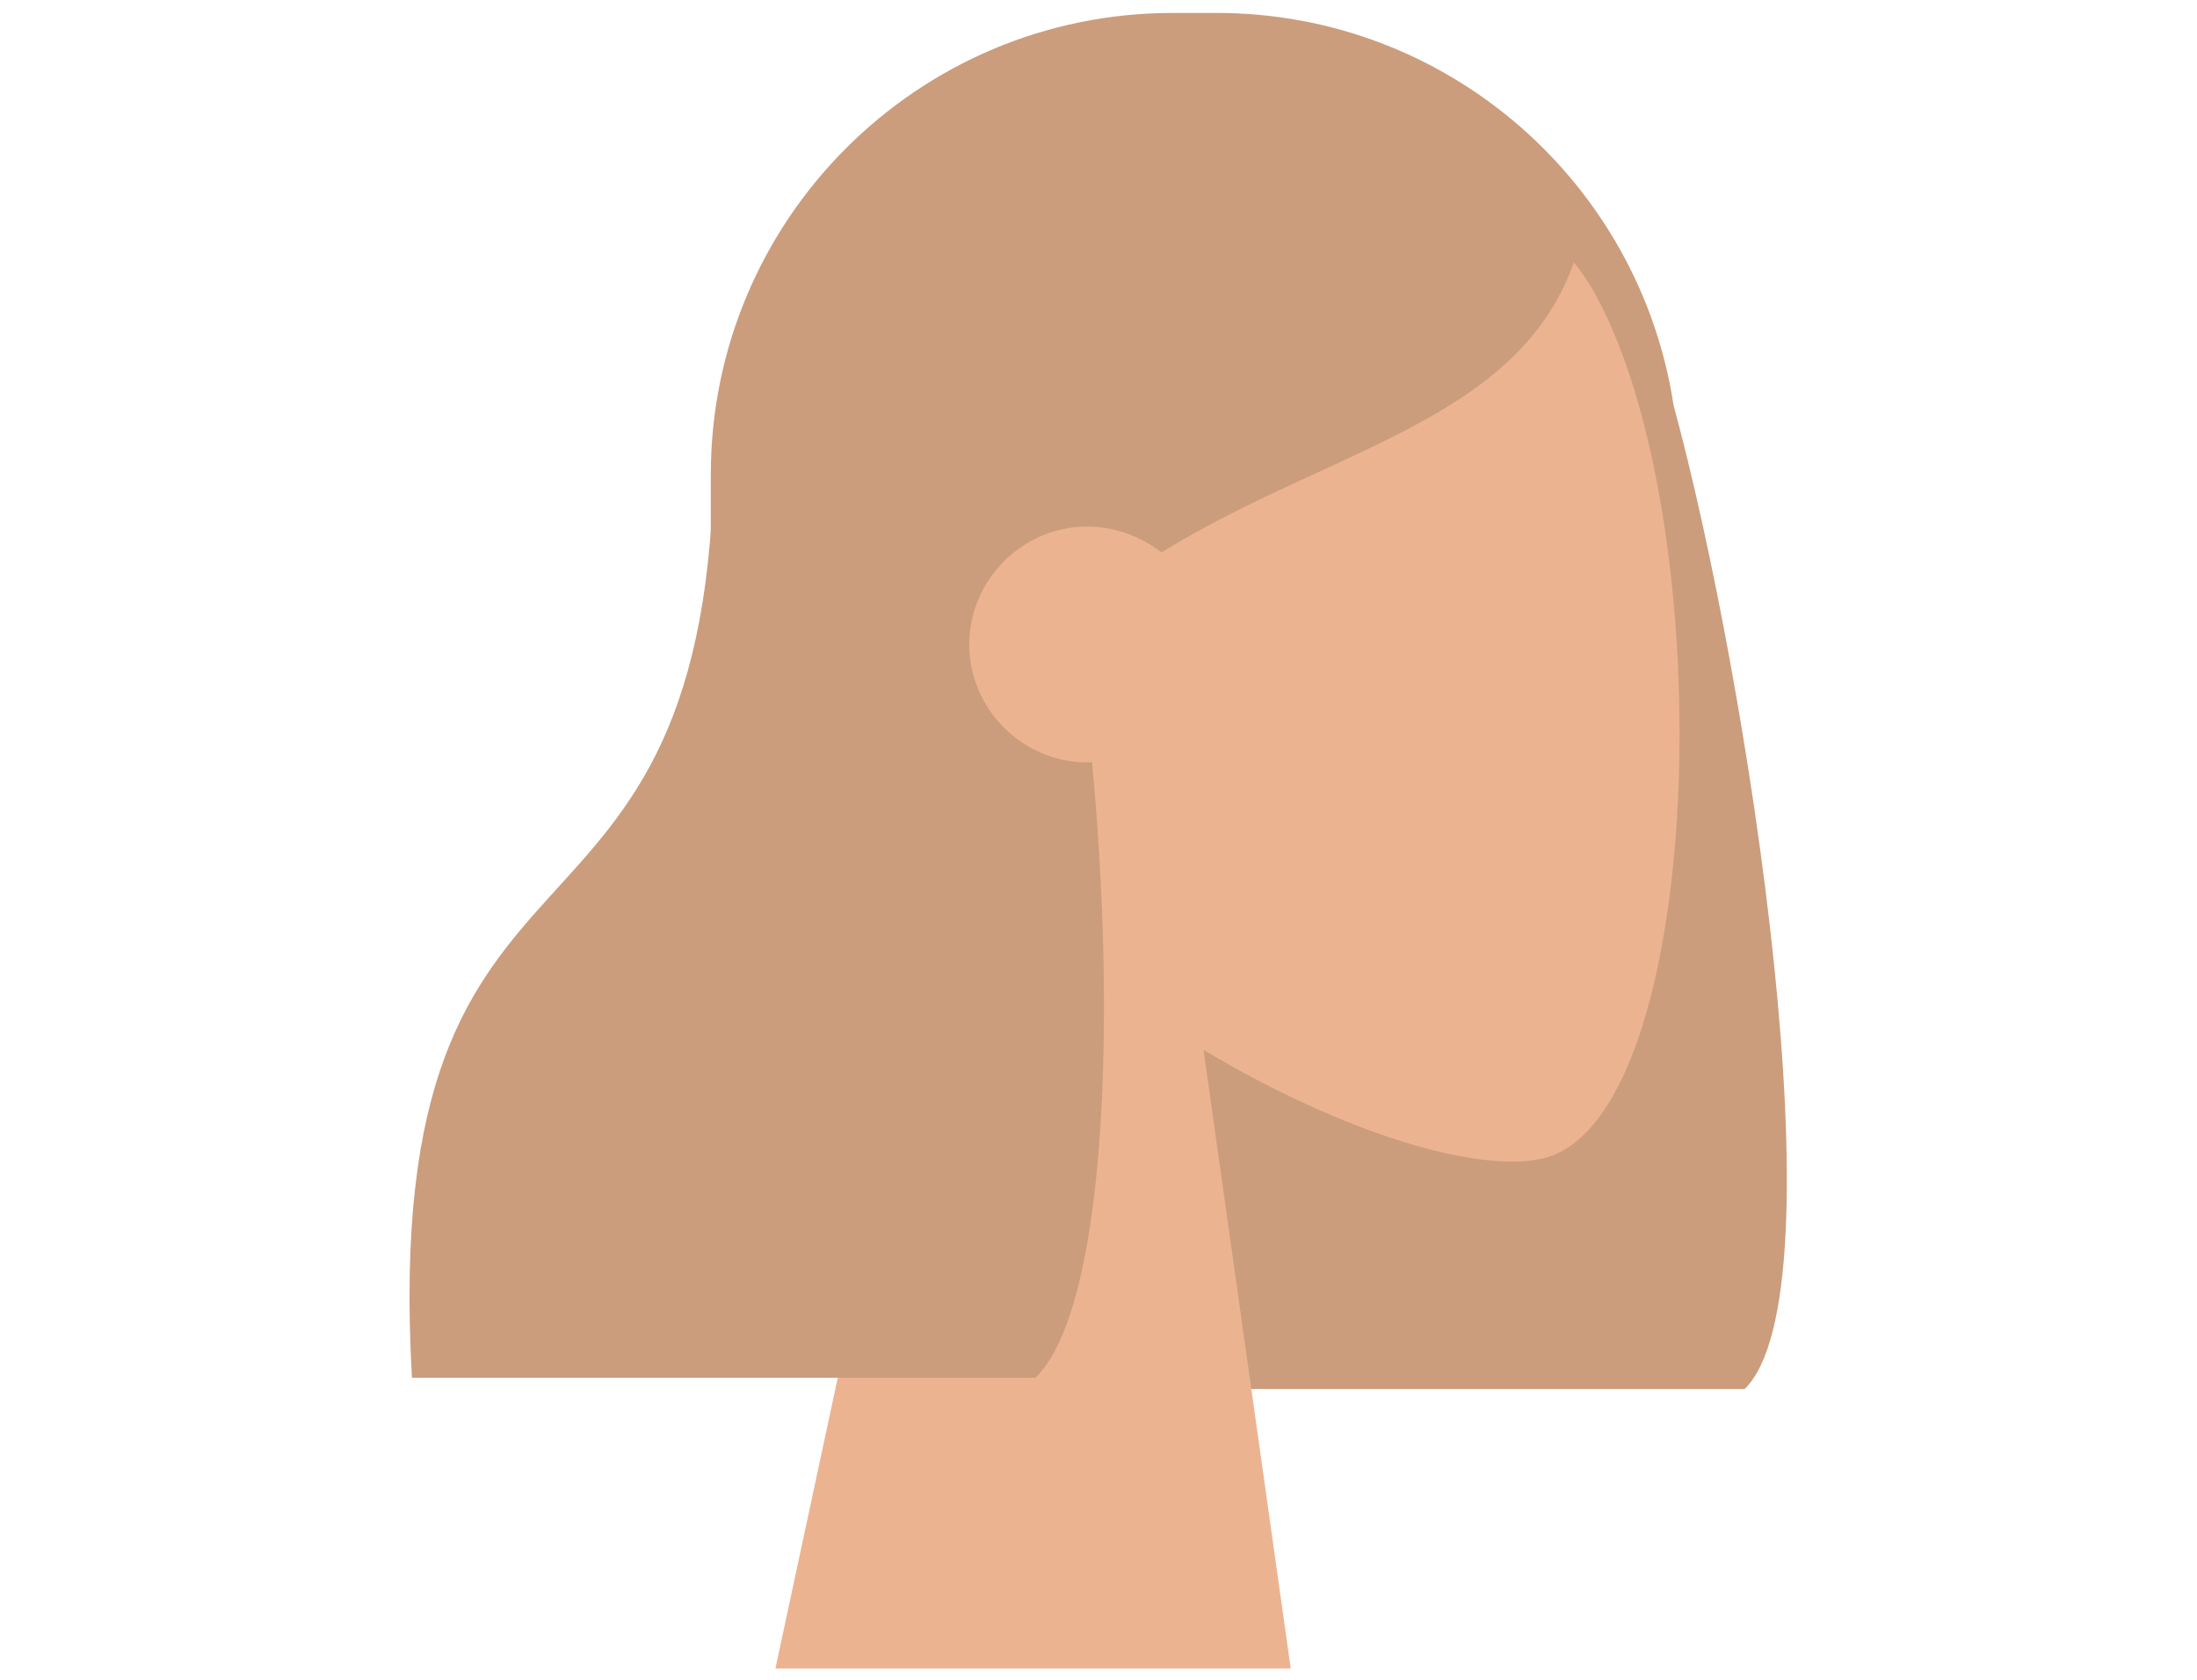
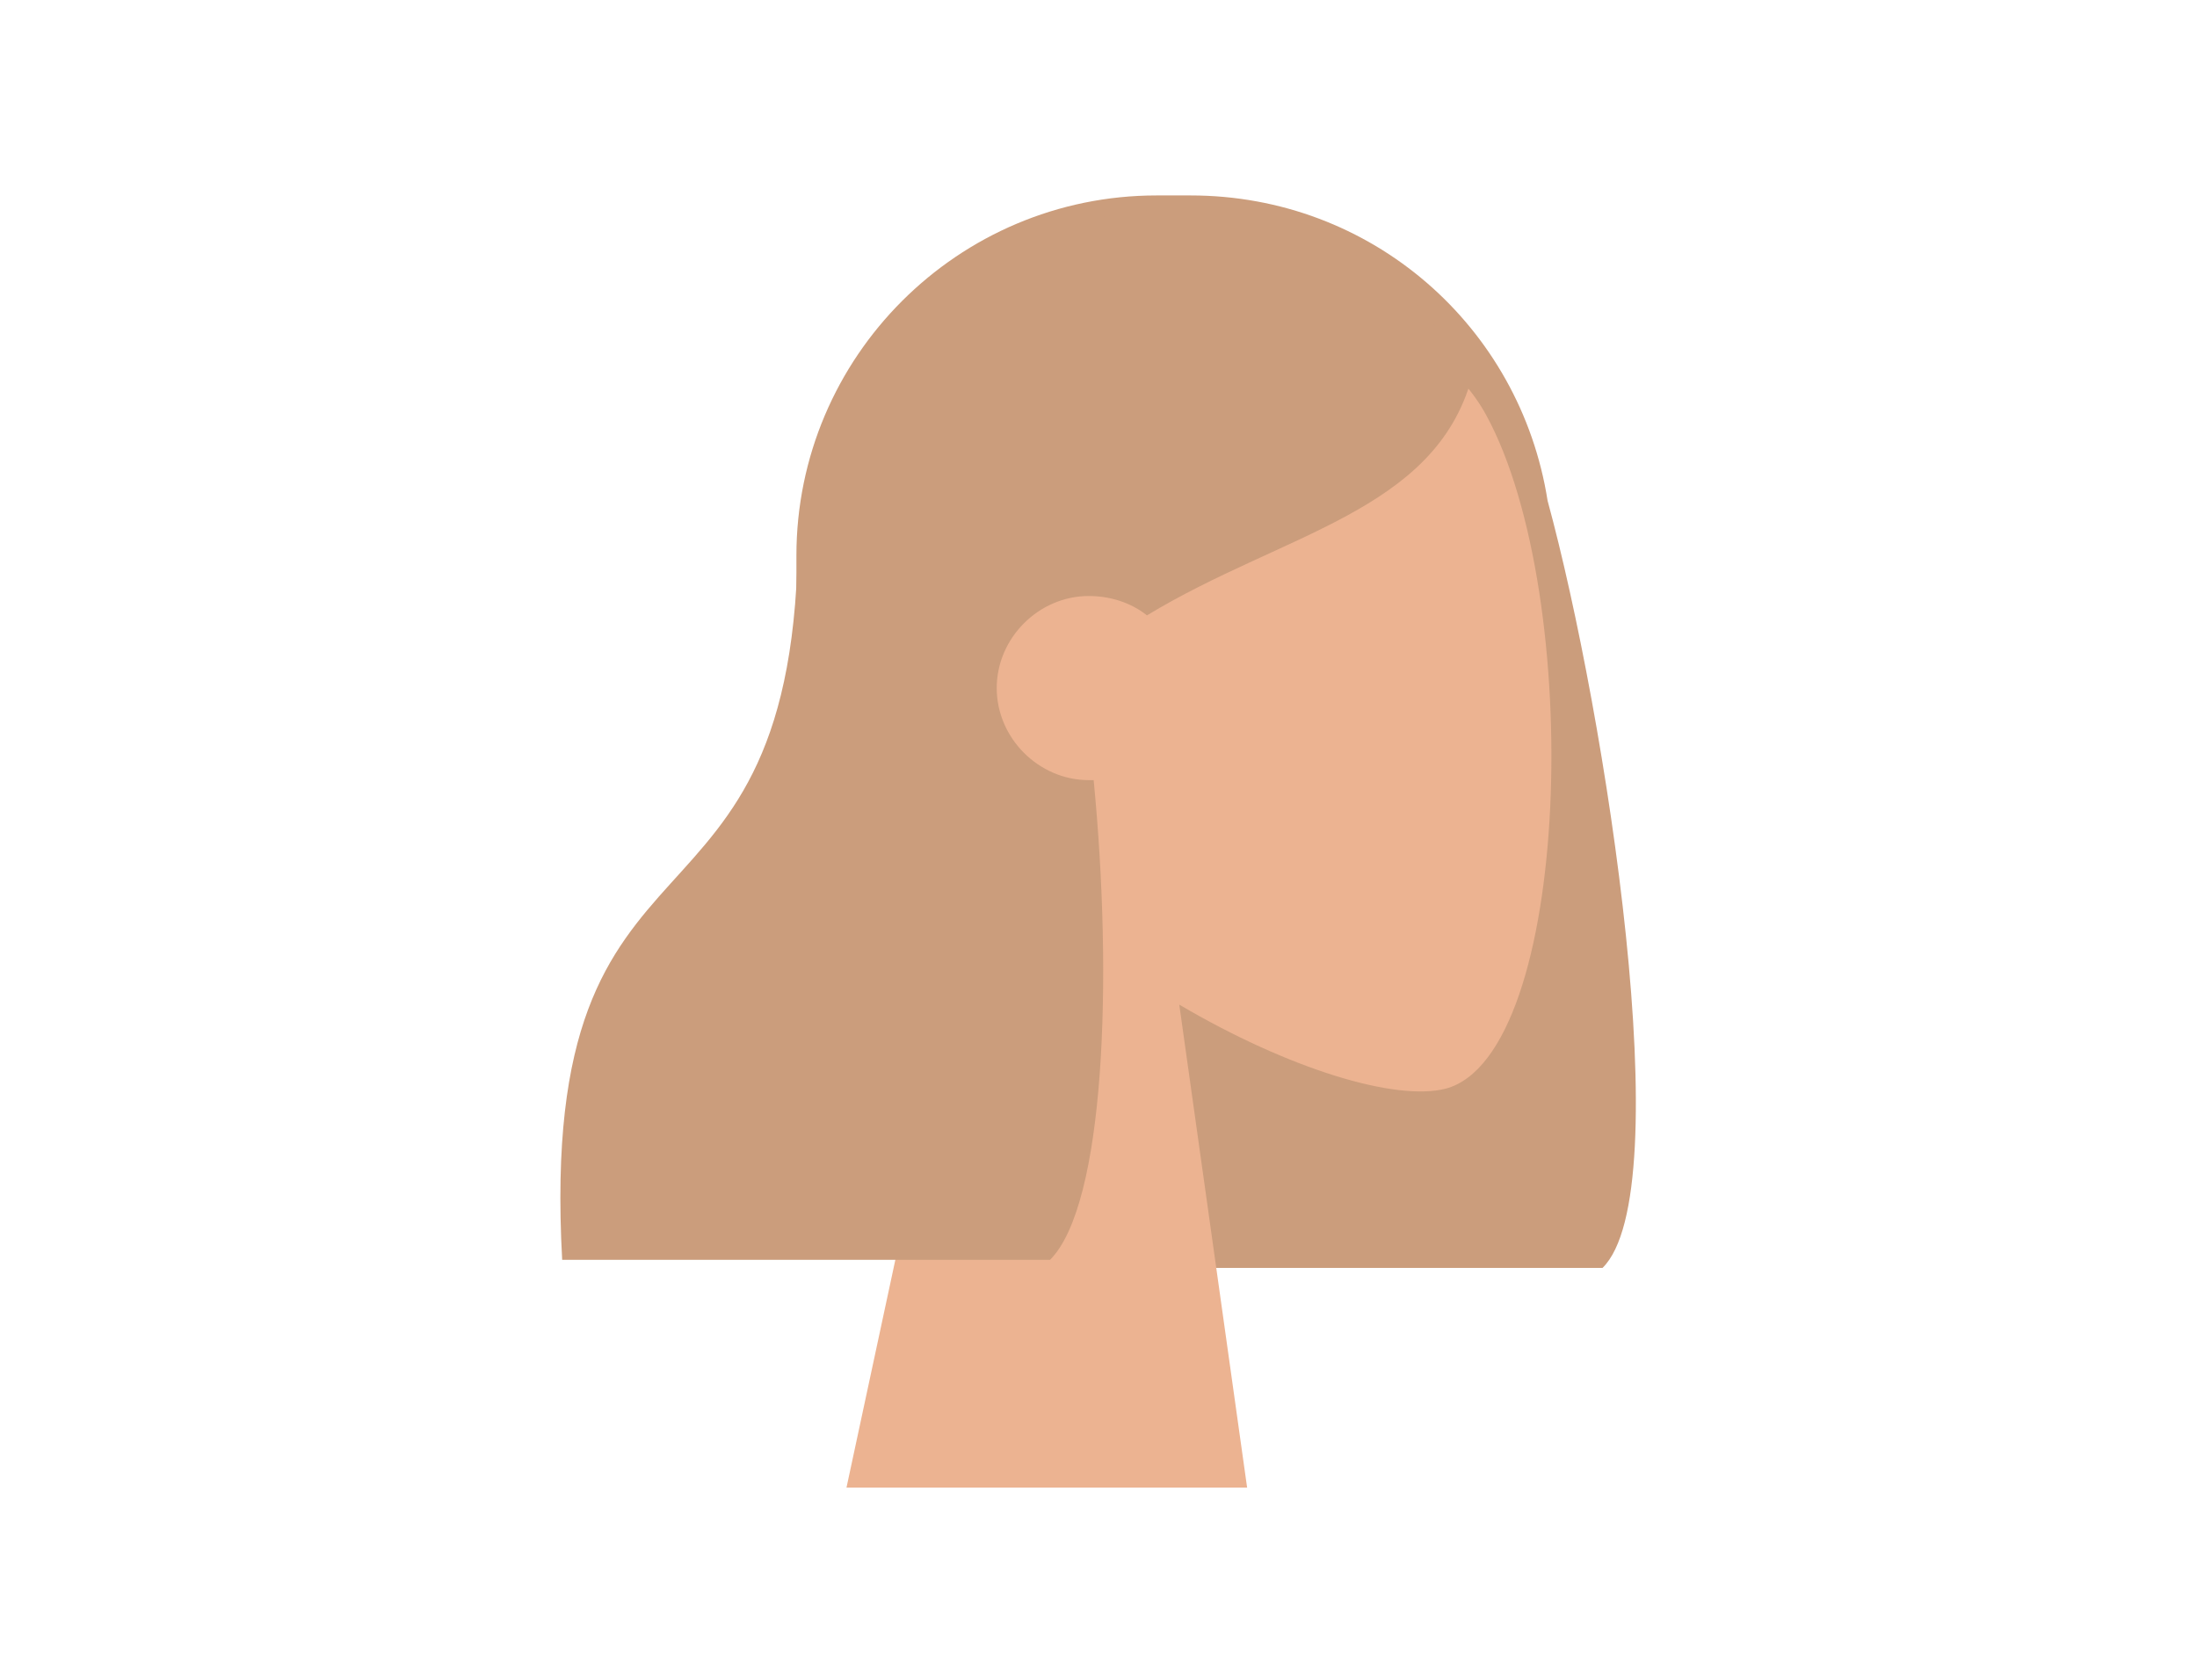
<svg xmlns="http://www.w3.org/2000/svg" version="1.1" id="Layer_1" x="0px" y="0px" viewBox="0 0 136 104" style="enable-background:new 0 0 136 104;" xml:space="preserve">
  <style type="text/css">
	.st0{fill-rule:evenodd;clip-rule:evenodd;fill:#CB9D7C;}
	.st1{fill-rule:evenodd;clip-rule:evenodd;fill:#ECB391;}
</style>
  <g id="Head_x2F_Front_x2F_Long">
-     <path id="Hair-Back" class="st0" d="M103.6,25.1C108.2,42,114.1,80,108,86H69.4c0-0.1,0-0.1,0-0.2C55.1,84.2,44,72,44,57.3V29.4   C44,13.6,56.8,0.8,72.6,0.8h2.7C89.6,0.8,101.5,11.3,103.6,25.1z" />
+     <path id="Hair-Back" class="st0" d="M95.8,31c3.6,13.2,8.2,42.8,3.4,47.5H69.1c0-0.1,0-0.1,0-0.2c-11.2-1.2-19.8-10.8-19.8-22.2   V34.4c0-12.3,10-22.3,22.3-22.3h2.1C84.9,12.1,94.1,20.2,95.8,31z" />
    <g id="Head" transform="translate(54, 31)">
-       <path class="st1" d="M5,21C-1.1,13.8-5.3,5-4.6-4.9c2-28.5,41.6-22.2,49.4-7.8s6.8,50.8-3.2,53.4c-4,1-12.4-1.5-21.1-6.7l5.4,38.3    H-6L5,21z" />
+       <path class="st1" d="M7,21c-4.8-5.6-8-12.5-7.5-20.2C1-21.4,31.9-16.5,38-5.3s5.3,39.6-2.5,41.7c-3.1,0.8-9.7-1.2-16.5-5.2    l4.2,29.9H-1.6L7,21z" />
    </g>
-     <path id="Hair-Front" class="st0" d="M67.6,47.2C69.1,63,68.5,81,64.1,85.3H25.5C23.4,48,44.2,62.4,44.2,27.3   c1.3-1.3,2.5-2.5,3.7-3.6l0-1C54.5,8.9,63,2.1,73.3,2.1c15.4,0,20.3,7.2,24.4,13.3C94.6,26,82.6,27.6,71.9,34.2   c-1.3-1-2.9-1.6-4.6-1.6c-4,0-7.3,3.3-7.3,7.3s3.3,7.3,7.3,7.3C67.4,47.2,67.5,47.2,67.6,47.2z" />
+     <path id="Hair-Front" class="st0" d="M67.7,48.3C68.9,60.6,68.4,74.6,65,78H34.8c-1.6-29.1,14.6-17.9,14.6-45.3c1-1,2-2,2.9-2.8   v-0.8c5.2-10.8,11.8-16.1,19.8-16.1c12,0,15.8,5.6,19,10.4C88.8,31.7,79.4,33,71,38.1c-1-0.8-2.3-1.2-3.6-1.2   c-3.1,0-5.7,2.6-5.7,5.7c0,3.1,2.6,5.7,5.7,5.7C67.5,48.3,67.6,48.3,67.7,48.3z" />
  </g>
</svg>
